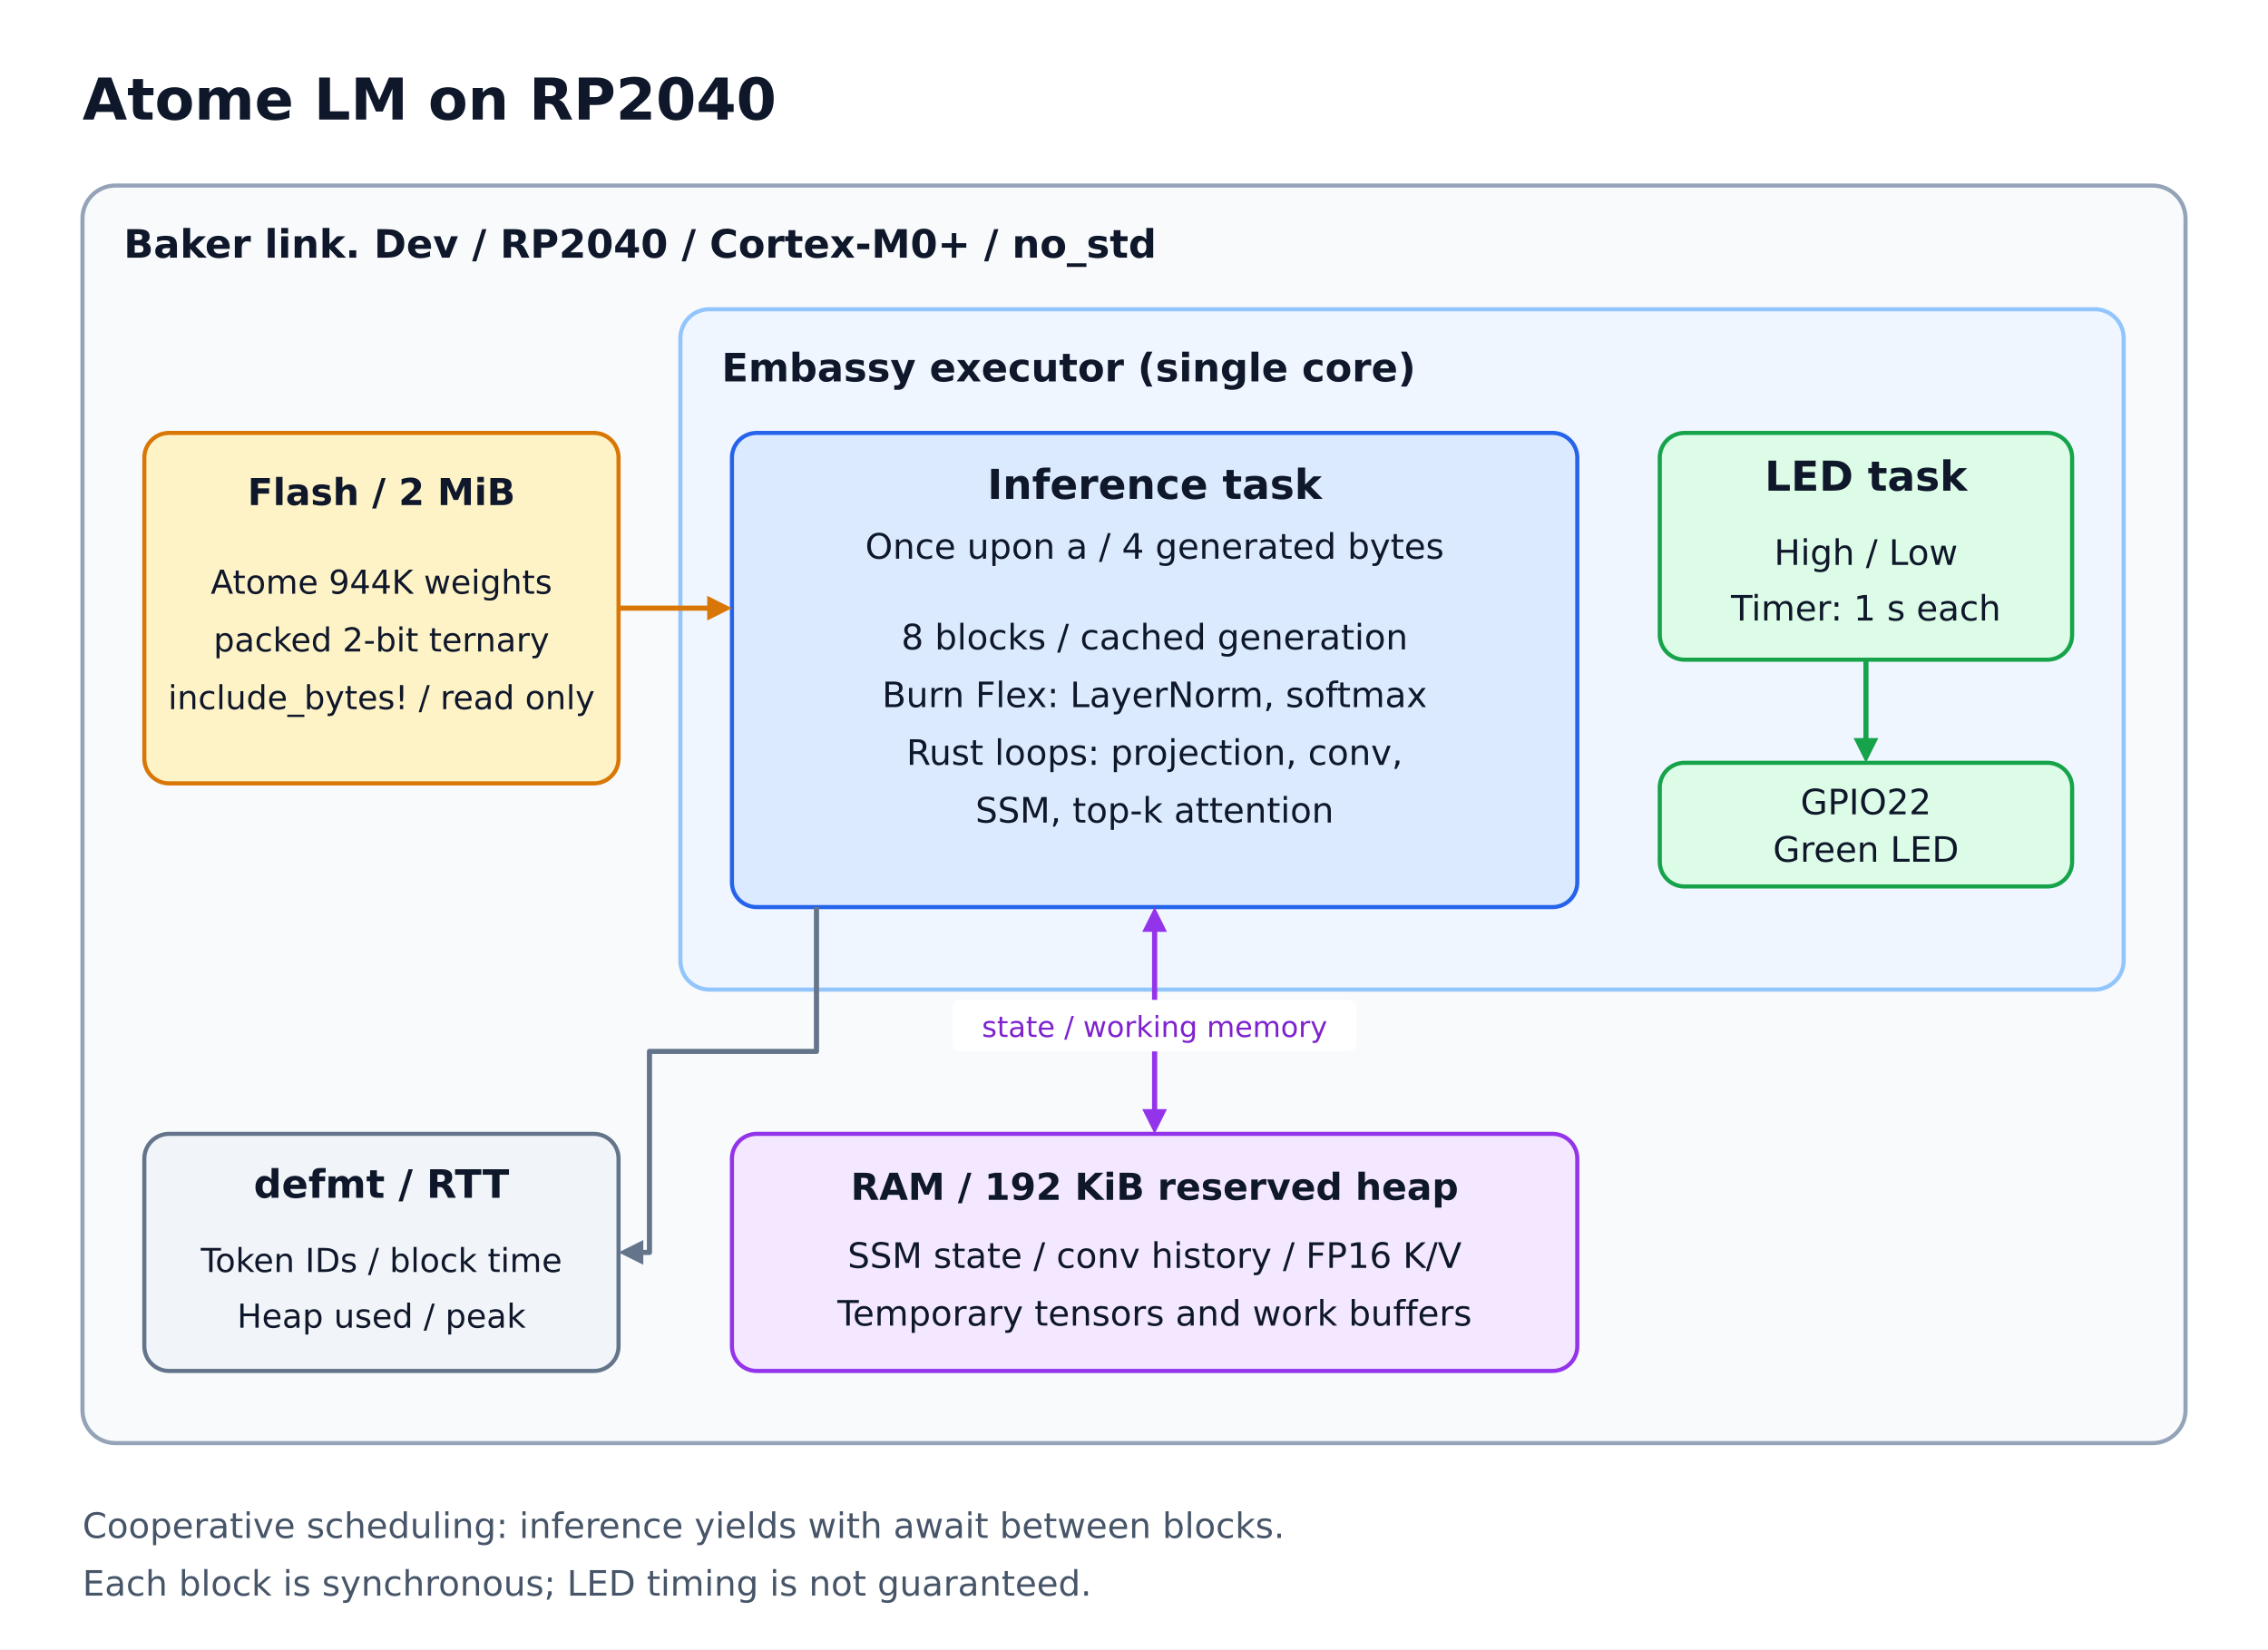
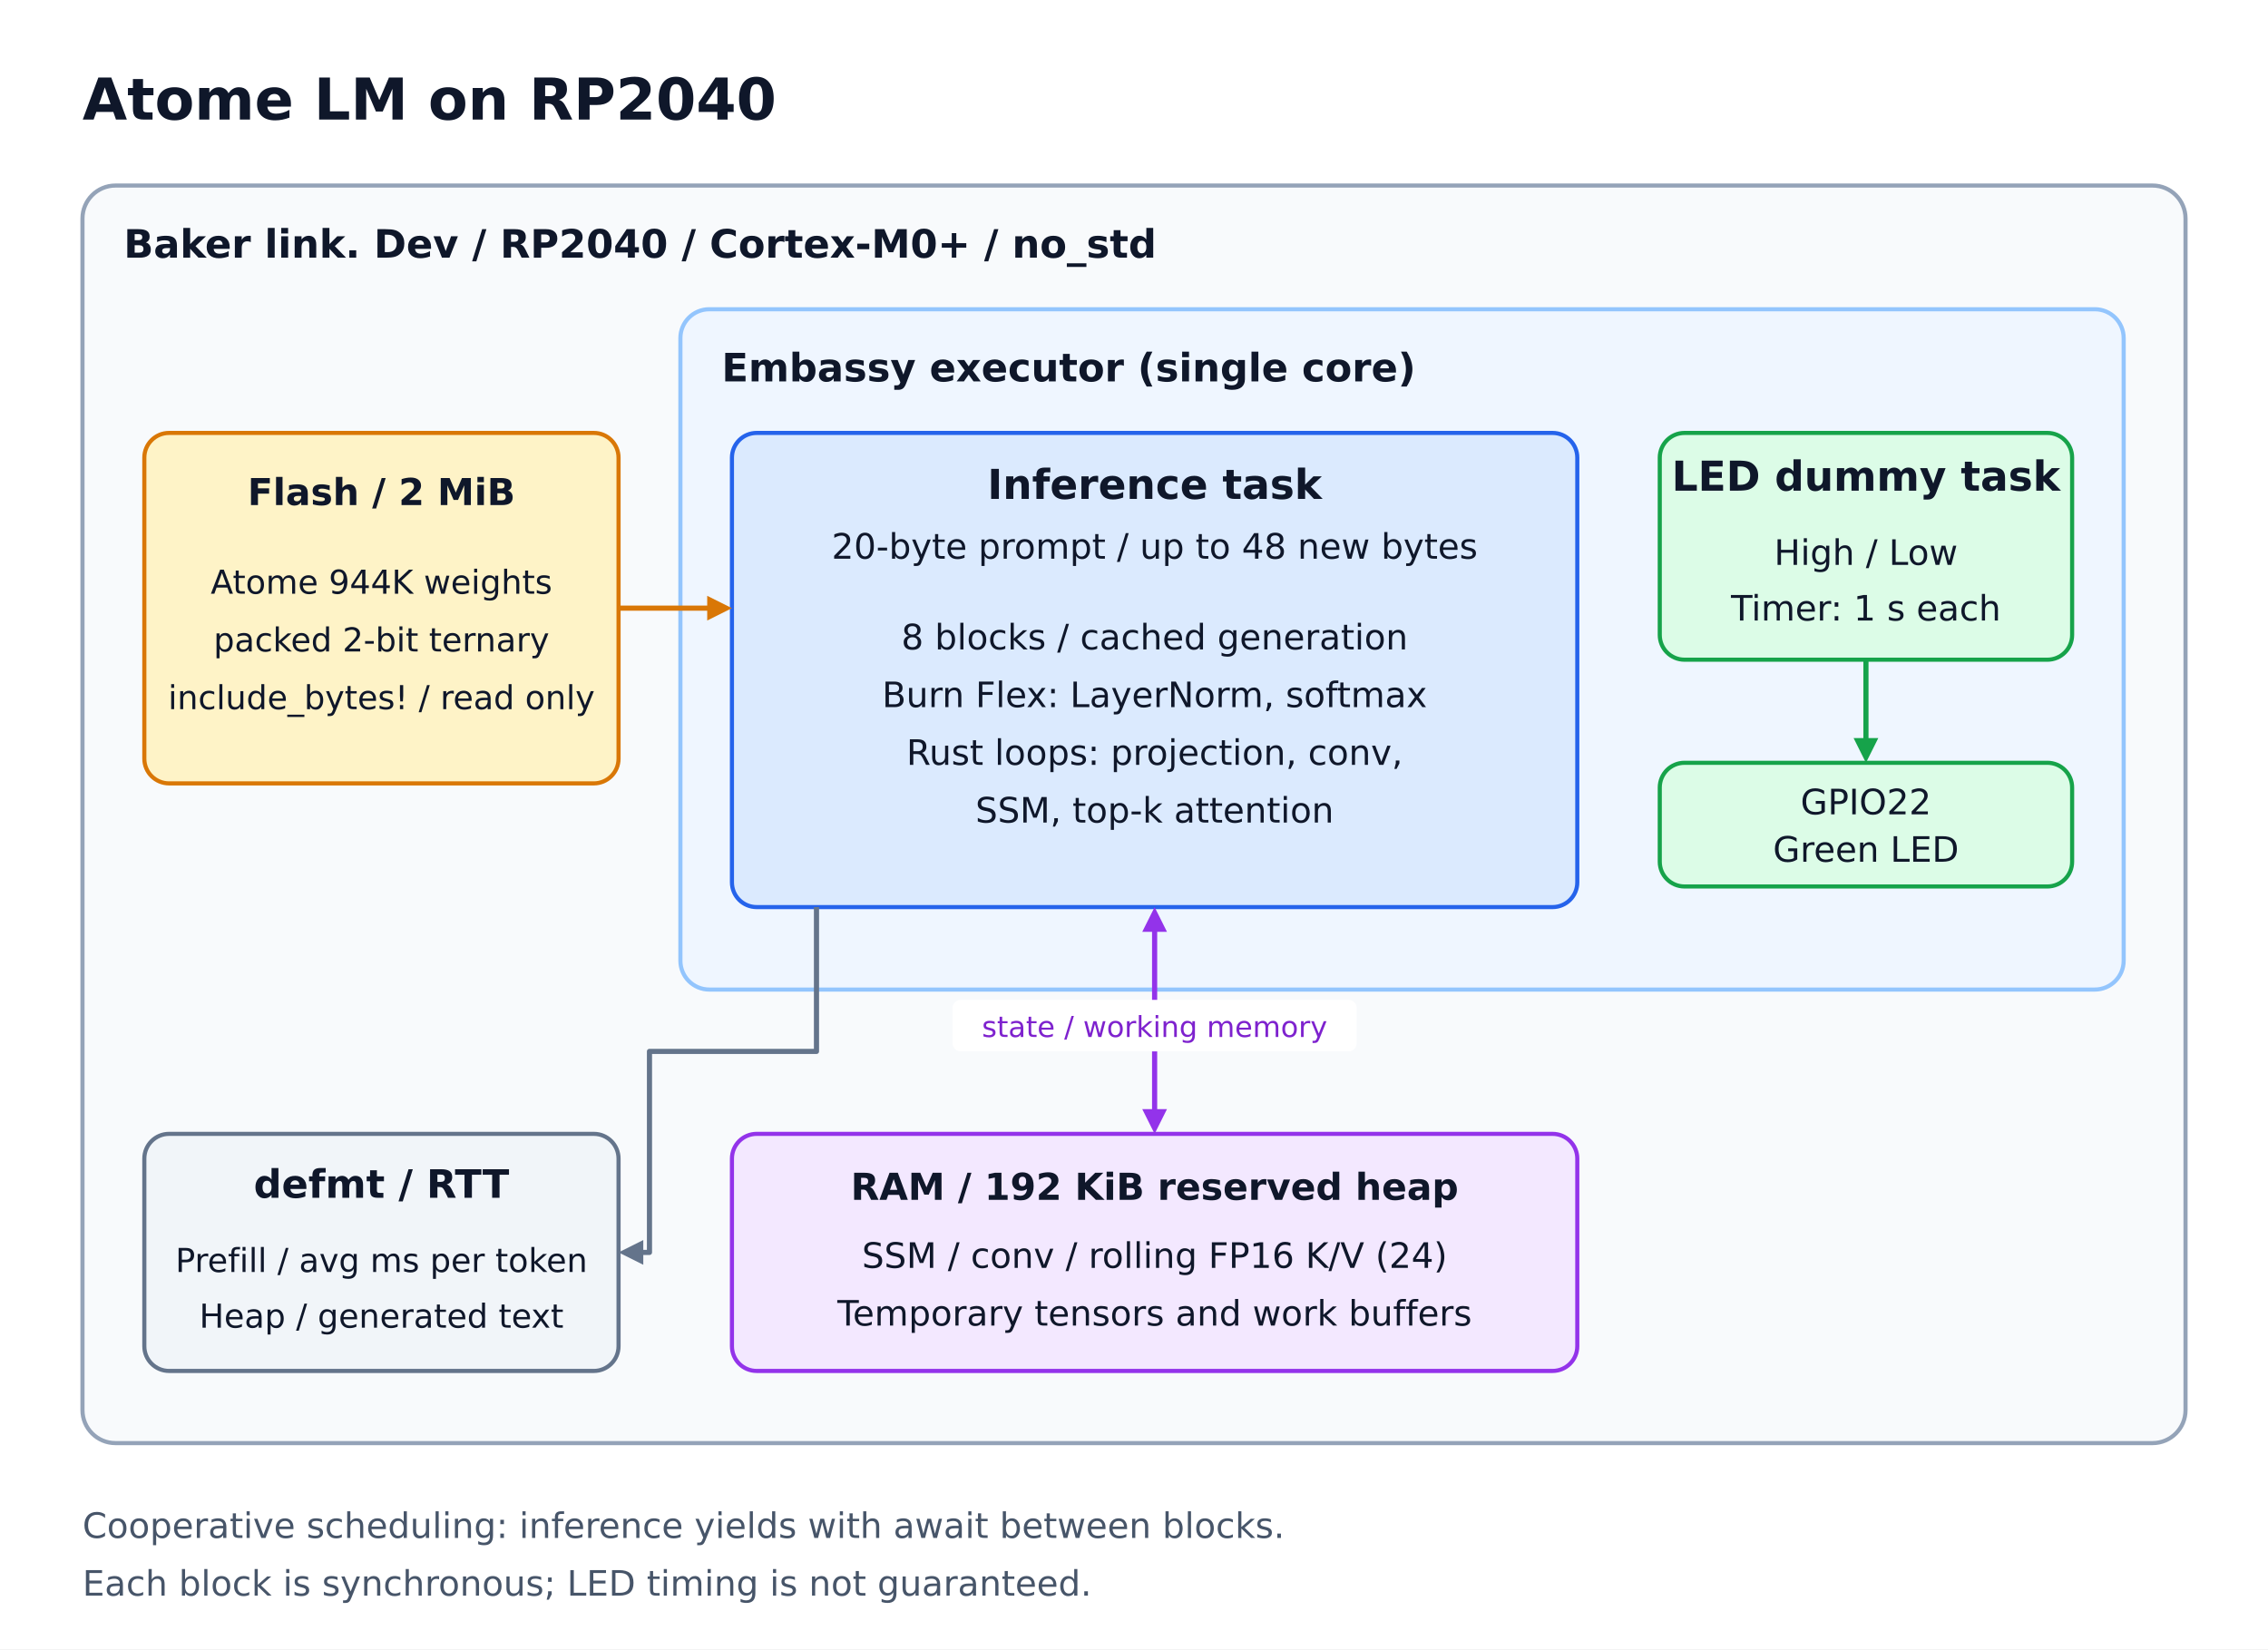
- <svg xmlns="http://www.w3.org/2000/svg" content="&lt;mxfile host=&quot;app.diagrams.net&quot; type=&quot;device&quot;&gt;&#10;  &lt;diagram id=&quot;atome-architecture&quot; name=&quot;Atome LM on RP2040&quot;&gt;&#10;    &lt;mxGraphModel dx=&quot;1100&quot; dy=&quot;800&quot; grid=&quot;1&quot; gridSize=&quot;10&quot; page=&quot;1&quot; pageScale=&quot;1&quot; pageWidth=&quot;1100&quot; pageHeight=&quot;800&quot; background=&quot;#ffffff&quot;&gt;&#10;      &lt;root&gt;&#10;        &lt;mxCell id=&quot;0&quot;/&gt;&#10;        &lt;mxCell id=&quot;1&quot; parent=&quot;0&quot;/&gt;&#10;        &lt;mxCell id=&quot;title&quot; value=&quot;Atome LM on RP2040&quot; style=&quot;text;html=0;fontFamily=DejaVu Sans;fontSize=28;fontStyle=1;align=left;&quot; vertex=&quot;1&quot; parent=&quot;1&quot;&gt;&#10;          &lt;mxGeometry x=&quot;40&quot; y=&quot;25&quot; width=&quot;700&quot; height=&quot;45&quot; as=&quot;geometry&quot;/&gt;&#10;        &lt;/mxCell&gt;&#10;        &lt;mxCell id=&quot;board&quot; value=&quot;Baker link. Dev / RP2040 / Cortex-M0+ / no_std&quot; style=&quot;rounded=1;whiteSpace=wrap;html=0;verticalAlign=top;align=left;spacingTop=15;spacingLeft=20;fontFamily=DejaVu Sans;fontSize=19;fontStyle=1;fillColor=#f8fafc;strokeColor=#94a3b8;strokeWidth=2;&quot; vertex=&quot;1&quot; parent=&quot;1&quot;&gt;&#10;          &lt;mxGeometry x=&quot;40&quot; y=&quot;90&quot; width=&quot;1020&quot; height=&quot;610&quot; as=&quot;geometry&quot;/&gt;&#10;        &lt;/mxCell&gt;&#10;        &lt;mxCell id=&quot;executor&quot; value=&quot;Embassy executor (single core)&quot; style=&quot;rounded=1;whiteSpace=wrap;html=0;verticalAlign=top;align=left;spacingTop=15;spacingLeft=20;fontFamily=DejaVu Sans;fontSize=19;fontStyle=1;fillColor=#eff6ff;strokeColor=#93c5fd;strokeWidth=2;&quot; vertex=&quot;1&quot; parent=&quot;1&quot;&gt;&#10;          &lt;mxGeometry x=&quot;330&quot; y=&quot;150&quot; width=&quot;700&quot; height=&quot;330&quot; as=&quot;geometry&quot;/&gt;&#10;        &lt;/mxCell&gt;&#10;        &lt;mxCell id=&quot;flash&quot; value=&quot;Flash / 2 MiB&amp;#xa;&amp;#xa;Atome 944K weights&amp;#xa;packed 2-bit ternary&amp;#xa;include_bytes! / read only&quot; style=&quot;rounded=1;whiteSpace=wrap;html=0;fontFamily=DejaVu Sans;fontSize=16;fillColor=#fef3c7;strokeColor=#d97706;strokeWidth=2;&quot; vertex=&quot;1&quot; parent=&quot;1&quot;&gt;&#10;          &lt;mxGeometry x=&quot;70&quot; y=&quot;210&quot; width=&quot;230&quot; height=&quot;170&quot; as=&quot;geometry&quot;/&gt;&#10;        &lt;/mxCell&gt;&#10;        &lt;mxCell id=&quot;inference&quot; value=&quot;Inference task&amp;#xa;Once upon a  /  4 generated bytes&amp;#xa;&amp;#xa;8 blocks / cached generation&amp;#xa;Burn Flex: LayerNorm, softmax&amp;#xa;Rust loops: projection, conv,&amp;#xa;SSM, top-k attention&quot; style=&quot;rounded=1;whiteSpace=wrap;html=0;fontFamily=DejaVu Sans;fontSize=17;fillColor=#dbeafe;strokeColor=#2563eb;strokeWidth=2;&quot; vertex=&quot;1&quot; parent=&quot;1&quot;&gt;&#10;          &lt;mxGeometry x=&quot;355&quot; y=&quot;210&quot; width=&quot;410&quot; height=&quot;230&quot; as=&quot;geometry&quot;/&gt;&#10;        &lt;/mxCell&gt;&#10;        &lt;mxCell id=&quot;led&quot; value=&quot;LED task&amp;#xa;&amp;#xa;High / Low&amp;#xa;Timer: 1 s each&quot; style=&quot;rounded=1;whiteSpace=wrap;html=0;fontFamily=DejaVu Sans;fontSize=17;fillColor=#dcfce7;strokeColor=#16a34a;strokeWidth=2;&quot; vertex=&quot;1&quot; parent=&quot;1&quot;&gt;&#10;          &lt;mxGeometry x=&quot;805&quot; y=&quot;210&quot; width=&quot;200&quot; height=&quot;110&quot; as=&quot;geometry&quot;/&gt;&#10;        &lt;/mxCell&gt;&#10;        &lt;mxCell id=&quot;gpio&quot; value=&quot;GPIO22&amp;#xa;Green LED&quot; style=&quot;rounded=1;whiteSpace=wrap;html=0;fontFamily=DejaVu Sans;fontSize=17;fillColor=#dcfce7;strokeColor=#16a34a;strokeWidth=2;&quot; vertex=&quot;1&quot; parent=&quot;1&quot;&gt;&#10;          &lt;mxGeometry x=&quot;805&quot; y=&quot;370&quot; width=&quot;200&quot; height=&quot;60&quot; as=&quot;geometry&quot;/&gt;&#10;        &lt;/mxCell&gt;&#10;        &lt;mxCell id=&quot;ram&quot; value=&quot;RAM / 192 KiB reserved heap&amp;#xa;SSM state / conv history / FP16 K/V&amp;#xa;Temporary tensors and work buffers&quot; style=&quot;rounded=1;whiteSpace=wrap;html=0;fontFamily=DejaVu Sans;fontSize=17;fillColor=#f3e8ff;strokeColor=#9333ea;strokeWidth=2;&quot; vertex=&quot;1&quot; parent=&quot;1&quot;&gt;&#10;          &lt;mxGeometry x=&quot;355&quot; y=&quot;550&quot; width=&quot;410&quot; height=&quot;115&quot; as=&quot;geometry&quot;/&gt;&#10;        &lt;/mxCell&gt;&#10;        &lt;mxCell id=&quot;logs&quot; value=&quot;defmt / RTT&amp;#xa;&amp;#xa;Token IDs / block time&amp;#xa;Heap used / peak&quot; style=&quot;rounded=1;whiteSpace=wrap;html=0;fontFamily=DejaVu Sans;fontSize=16;fillColor=#f1f5f9;strokeColor=#64748b;strokeWidth=2;&quot; vertex=&quot;1&quot; parent=&quot;1&quot;&gt;&#10;          &lt;mxGeometry x=&quot;70&quot; y=&quot;550&quot; width=&quot;230&quot; height=&quot;115&quot; as=&quot;geometry&quot;/&gt;&#10;        &lt;/mxCell&gt;&#10;        &lt;mxCell id=&quot;weights-edge&quot; style=&quot;edgeStyle=orthogonalEdgeStyle;rounded=0;html=0;strokeColor=#d97706;strokeWidth=2;endArrow=block;exitX=1;exitY=0.5;entryX=0;entryY=0.37;&quot; edge=&quot;1&quot; parent=&quot;1&quot; source=&quot;flash&quot; target=&quot;inference&quot;&gt;&#10;          &lt;mxGeometry relative=&quot;1&quot; as=&quot;geometry&quot;/&gt;&#10;        &lt;/mxCell&gt;&#10;        &lt;mxCell id=&quot;gpio-edge&quot; style=&quot;edgeStyle=orthogonalEdgeStyle;rounded=0;html=0;strokeColor=#16a34a;strokeWidth=2;endArrow=block;exitX=0.5;exitY=1;entryX=0.5;entryY=0;&quot; edge=&quot;1&quot; parent=&quot;1&quot; source=&quot;led&quot; target=&quot;gpio&quot;&gt;&#10;          &lt;mxGeometry relative=&quot;1&quot; as=&quot;geometry&quot;/&gt;&#10;        &lt;/mxCell&gt;&#10;        &lt;mxCell id=&quot;ram-edge&quot; value=&quot;state / working memory&quot; style=&quot;edgeStyle=orthogonalEdgeStyle;rounded=0;html=0;fontFamily=DejaVu Sans;fontSize=14;labelBackgroundColor=#ffffff;strokeColor=#9333ea;strokeWidth=2;startArrow=block;endArrow=block;exitX=0.5;exitY=1;entryX=0.5;entryY=0;&quot; edge=&quot;1&quot; parent=&quot;1&quot; source=&quot;inference&quot; target=&quot;ram&quot;&gt;&#10;          &lt;mxGeometry relative=&quot;1&quot; as=&quot;geometry&quot;/&gt;&#10;        &lt;/mxCell&gt;&#10;        &lt;mxCell id=&quot;logs-edge&quot; style=&quot;edgeStyle=orthogonalEdgeStyle;rounded=0;html=0;strokeColor=#64748b;strokeWidth=2;endArrow=block;exitX=0.1;exitY=1;entryX=1;entryY=0.5;&quot; edge=&quot;1&quot; parent=&quot;1&quot; source=&quot;inference&quot; target=&quot;logs&quot;&gt;&#10;          &lt;mxGeometry relative=&quot;1&quot; as=&quot;geometry&quot;&gt;&#10;            &lt;Array as=&quot;points&quot;&gt;&lt;mxPoint x=&quot;396&quot; y=&quot;510&quot;/&gt;&lt;mxPoint x=&quot;315&quot; y=&quot;510&quot;/&gt;&lt;mxPoint x=&quot;315&quot; y=&quot;607.5&quot;/&gt;&lt;/Array&gt;&#10;          &lt;/mxGeometry&gt;&#10;        &lt;/mxCell&gt;&#10;        &lt;mxCell id=&quot;scheduling-note&quot; value=&quot;Cooperative scheduling: inference yields with await between blocks.&amp;#xa;Each block is synchronous; LED timing is not guaranteed.&quot; style=&quot;text;html=0;fontFamily=DejaVu Sans;fontSize=17;align=left;fontColor=#475569;&quot; vertex=&quot;1&quot; parent=&quot;1&quot;&gt;&#10;          &lt;mxGeometry x=&quot;40&quot; y=&quot;720&quot; width=&quot;1020&quot; height=&quot;60&quot; as=&quot;geometry&quot;/&gt;&#10;        &lt;/mxCell&gt;&#10;      &lt;/root&gt;&#10;    &lt;/mxGraphModel&gt;&#10;  &lt;/diagram&gt;&#10;&lt;/mxfile&gt;&#10;" width="1100" height="800" viewBox="0 0 1100 800" role="img" aria-labelledby="title desc">
+ <svg xmlns="http://www.w3.org/2000/svg" content="&lt;mxfile host=&quot;app.diagrams.net&quot; type=&quot;device&quot;&gt;&#10;  &lt;diagram id=&quot;atome-architecture&quot; name=&quot;Atome LM on RP2040&quot;&gt;&#10;    &lt;mxGraphModel dx=&quot;1100&quot; dy=&quot;800&quot; grid=&quot;1&quot; gridSize=&quot;10&quot; page=&quot;1&quot; pageScale=&quot;1&quot; pageWidth=&quot;1100&quot; pageHeight=&quot;800&quot; background=&quot;#ffffff&quot;&gt;&#10;      &lt;root&gt;&#10;        &lt;mxCell id=&quot;0&quot; /&gt;&#10;        &lt;mxCell id=&quot;1&quot; parent=&quot;0&quot; /&gt;&#10;        &lt;mxCell id=&quot;title&quot; value=&quot;Atome LM on RP2040&quot; style=&quot;text;html=0;fontFamily=DejaVu Sans;fontSize=28;fontStyle=1;align=left;&quot; vertex=&quot;1&quot; parent=&quot;1&quot;&gt;&#10;          &lt;mxGeometry x=&quot;40&quot; y=&quot;25&quot; width=&quot;700&quot; height=&quot;45&quot; as=&quot;geometry&quot; /&gt;&#10;        &lt;/mxCell&gt;&#10;        &lt;mxCell id=&quot;board&quot; value=&quot;Baker link. Dev / RP2040 / Cortex-M0+ / no_std&quot; style=&quot;rounded=1;whiteSpace=wrap;html=0;verticalAlign=top;align=left;spacingTop=15;spacingLeft=20;fontFamily=DejaVu Sans;fontSize=19;fontStyle=1;fillColor=#f8fafc;strokeColor=#94a3b8;strokeWidth=2;&quot; vertex=&quot;1&quot; parent=&quot;1&quot;&gt;&#10;          &lt;mxGeometry x=&quot;40&quot; y=&quot;90&quot; width=&quot;1020&quot; height=&quot;610&quot; as=&quot;geometry&quot; /&gt;&#10;        &lt;/mxCell&gt;&#10;        &lt;mxCell id=&quot;executor&quot; value=&quot;Embassy executor (single core)&quot; style=&quot;rounded=1;whiteSpace=wrap;html=0;verticalAlign=top;align=left;spacingTop=15;spacingLeft=20;fontFamily=DejaVu Sans;fontSize=19;fontStyle=1;fillColor=#eff6ff;strokeColor=#93c5fd;strokeWidth=2;&quot; vertex=&quot;1&quot; parent=&quot;1&quot;&gt;&#10;          &lt;mxGeometry x=&quot;330&quot; y=&quot;150&quot; width=&quot;700&quot; height=&quot;330&quot; as=&quot;geometry&quot; /&gt;&#10;        &lt;/mxCell&gt;&#10;        &lt;mxCell id=&quot;flash&quot; value=&quot;Flash / 2 MiB&amp;#10;&amp;#10;Atome 944K weights&amp;#10;packed 2-bit ternary&amp;#10;include_bytes! / read only&quot; style=&quot;rounded=1;whiteSpace=wrap;html=0;fontFamily=DejaVu Sans;fontSize=16;fillColor=#fef3c7;strokeColor=#d97706;strokeWidth=2;&quot; vertex=&quot;1&quot; parent=&quot;1&quot;&gt;&#10;          &lt;mxGeometry x=&quot;70&quot; y=&quot;210&quot; width=&quot;230&quot; height=&quot;170&quot; as=&quot;geometry&quot; /&gt;&#10;        &lt;/mxCell&gt;&#10;        &lt;mxCell id=&quot;inference&quot; value=&quot;Inference task&amp;#10;20-byte prompt / up to 48 new bytes&amp;#10;&amp;#10;8 blocks / cached generation&amp;#10;Burn Flex: LayerNorm, softmax&amp;#10;Rust loops: projection, conv,&amp;#10;SSM, top-k attention&quot; style=&quot;rounded=1;whiteSpace=wrap;html=0;fontFamily=DejaVu Sans;fontSize=17;fillColor=#dbeafe;strokeColor=#2563eb;strokeWidth=2;&quot; vertex=&quot;1&quot; parent=&quot;1&quot;&gt;&#10;          &lt;mxGeometry x=&quot;355&quot; y=&quot;210&quot; width=&quot;410&quot; height=&quot;230&quot; as=&quot;geometry&quot; /&gt;&#10;        &lt;/mxCell&gt;&#10;        &lt;mxCell id=&quot;led&quot; value=&quot;LED dummy task&amp;#10;&amp;#10;High / Low&amp;#10;Timer: 1 s each&quot; style=&quot;rounded=1;whiteSpace=wrap;html=0;fontFamily=DejaVu Sans;fontSize=17;fillColor=#dcfce7;strokeColor=#16a34a;strokeWidth=2;&quot; vertex=&quot;1&quot; parent=&quot;1&quot;&gt;&#10;          &lt;mxGeometry x=&quot;805&quot; y=&quot;210&quot; width=&quot;200&quot; height=&quot;110&quot; as=&quot;geometry&quot; /&gt;&#10;        &lt;/mxCell&gt;&#10;        &lt;mxCell id=&quot;gpio&quot; value=&quot;GPIO22&amp;#10;Green LED&quot; style=&quot;rounded=1;whiteSpace=wrap;html=0;fontFamily=DejaVu Sans;fontSize=17;fillColor=#dcfce7;strokeColor=#16a34a;strokeWidth=2;&quot; vertex=&quot;1&quot; parent=&quot;1&quot;&gt;&#10;          &lt;mxGeometry x=&quot;805&quot; y=&quot;370&quot; width=&quot;200&quot; height=&quot;60&quot; as=&quot;geometry&quot; /&gt;&#10;        &lt;/mxCell&gt;&#10;        &lt;mxCell id=&quot;ram&quot; value=&quot;RAM / 192 KiB reserved heap&amp;#10;SSM / conv history / rolling FP16 K/V (24)&amp;#10;Temporary tensors and work buffers&quot; style=&quot;rounded=1;whiteSpace=wrap;html=0;fontFamily=DejaVu Sans;fontSize=17;fillColor=#f3e8ff;strokeColor=#9333ea;strokeWidth=2;&quot; vertex=&quot;1&quot; parent=&quot;1&quot;&gt;&#10;          &lt;mxGeometry x=&quot;355&quot; y=&quot;550&quot; width=&quot;410&quot; height=&quot;115&quot; as=&quot;geometry&quot; /&gt;&#10;        &lt;/mxCell&gt;&#10;        &lt;mxCell id=&quot;logs&quot; value=&quot;defmt / RTT&amp;#10;&amp;#10;Prefill / avg ms per token&amp;#10;Heap / generated text&quot; style=&quot;rounded=1;whiteSpace=wrap;html=0;fontFamily=DejaVu Sans;fontSize=16;fillColor=#f1f5f9;strokeColor=#64748b;strokeWidth=2;&quot; vertex=&quot;1&quot; parent=&quot;1&quot;&gt;&#10;          &lt;mxGeometry x=&quot;70&quot; y=&quot;550&quot; width=&quot;230&quot; height=&quot;115&quot; as=&quot;geometry&quot; /&gt;&#10;        &lt;/mxCell&gt;&#10;        &lt;mxCell id=&quot;weights-edge&quot; style=&quot;edgeStyle=orthogonalEdgeStyle;rounded=0;html=0;strokeColor=#d97706;strokeWidth=2;endArrow=block;exitX=1;exitY=0.5;entryX=0;entryY=0.37;&quot; edge=&quot;1&quot; parent=&quot;1&quot; source=&quot;flash&quot; target=&quot;inference&quot;&gt;&#10;          &lt;mxGeometry relative=&quot;1&quot; as=&quot;geometry&quot; /&gt;&#10;        &lt;/mxCell&gt;&#10;        &lt;mxCell id=&quot;gpio-edge&quot; style=&quot;edgeStyle=orthogonalEdgeStyle;rounded=0;html=0;strokeColor=#16a34a;strokeWidth=2;endArrow=block;exitX=0.5;exitY=1;entryX=0.5;entryY=0;&quot; edge=&quot;1&quot; parent=&quot;1&quot; source=&quot;led&quot; target=&quot;gpio&quot;&gt;&#10;          &lt;mxGeometry relative=&quot;1&quot; as=&quot;geometry&quot; /&gt;&#10;        &lt;/mxCell&gt;&#10;        &lt;mxCell id=&quot;ram-edge&quot; value=&quot;state / working memory&quot; style=&quot;edgeStyle=orthogonalEdgeStyle;rounded=0;html=0;fontFamily=DejaVu Sans;fontSize=14;labelBackgroundColor=#ffffff;strokeColor=#9333ea;strokeWidth=2;startArrow=block;endArrow=block;exitX=0.5;exitY=1;entryX=0.5;entryY=0;&quot; edge=&quot;1&quot; parent=&quot;1&quot; source=&quot;inference&quot; target=&quot;ram&quot;&gt;&#10;          &lt;mxGeometry relative=&quot;1&quot; as=&quot;geometry&quot; /&gt;&#10;        &lt;/mxCell&gt;&#10;        &lt;mxCell id=&quot;logs-edge&quot; style=&quot;edgeStyle=orthogonalEdgeStyle;rounded=0;html=0;strokeColor=#64748b;strokeWidth=2;endArrow=block;exitX=0.1;exitY=1;entryX=1;entryY=0.5;&quot; edge=&quot;1&quot; parent=&quot;1&quot; source=&quot;inference&quot; target=&quot;logs&quot;&gt;&#10;          &lt;mxGeometry relative=&quot;1&quot; as=&quot;geometry&quot;&gt;&#10;            &lt;Array as=&quot;points&quot;&gt;&lt;mxPoint x=&quot;396&quot; y=&quot;510&quot; /&gt;&lt;mxPoint x=&quot;315&quot; y=&quot;510&quot; /&gt;&lt;mxPoint x=&quot;315&quot; y=&quot;607.5&quot; /&gt;&lt;/Array&gt;&#10;          &lt;/mxGeometry&gt;&#10;        &lt;/mxCell&gt;&#10;        &lt;mxCell id=&quot;scheduling-note&quot; value=&quot;Cooperative scheduling: inference yields with await between blocks.&amp;#10;Each block is synchronous; LED timing is not guaranteed.&quot; style=&quot;text;html=0;fontFamily=DejaVu Sans;fontSize=17;align=left;fontColor=#475569;&quot; vertex=&quot;1&quot; parent=&quot;1&quot;&gt;&#10;          &lt;mxGeometry x=&quot;40&quot; y=&quot;720&quot; width=&quot;1020&quot; height=&quot;60&quot; as=&quot;geometry&quot; /&gt;&#10;        &lt;/mxCell&gt;&#10;      &lt;/root&gt;&#10;    &lt;/mxGraphModel&gt;&#10;  &lt;/diagram&gt;&#10;&lt;/mxfile&gt;" width="1100" height="800" viewBox="0 0 1100 800" role="img" aria-labelledby="title desc">
  <rect width="1100" height="800" fill="#ffffff" />
  <g font-family="DejaVu Sans, sans-serif" fill="#0f172a">
    <text x="40" y="58" font-size="28" font-weight="bold">Atome LM on RP2040</text>
    <rect x="40" y="90" width="1020" height="610" rx="16" fill="#f8fafc" stroke="#94a3b8" stroke-width="2" />
    <text x="60" y="125" font-size="19" font-weight="bold">Baker link. Dev / RP2040 / Cortex-M0+ / no_std</text>
    <rect x="330" y="150" width="700" height="330" rx="14" fill="#eff6ff" stroke="#93c5fd" stroke-width="2" />
    <text x="350" y="185" font-size="19" font-weight="bold">Embassy executor (single core)</text>
    <rect x="70" y="210" width="230" height="170" rx="12" fill="#fef3c7" stroke="#d97706" stroke-width="2" />
    <text x="185" y="245" text-anchor="middle" font-size="18" font-weight="bold">Flash / 2 MiB</text>
    <text x="185" y="288" text-anchor="middle" font-size="16">Atome 944K weights</text>
    <text x="185" y="316" text-anchor="middle" font-size="16">packed 2-bit ternary</text>
    <text x="185" y="344" text-anchor="middle" font-size="16">include_bytes! / read only</text>
    <rect x="355" y="210" width="410" height="230" rx="12" fill="#dbeafe" stroke="#2563eb" stroke-width="2" />
    <text x="560" y="242" text-anchor="middle" font-size="20" font-weight="bold">Inference task</text>
-     <text x="560" y="271" text-anchor="middle" font-size="17">Once upon a / 4 generated bytes</text>
+     <text x="560" y="271" text-anchor="middle" font-size="17">20-byte prompt / up to 48 new bytes</text>
    <text x="560" y="315" text-anchor="middle" font-size="17">8 blocks / cached generation</text>
    <text x="560" y="343" text-anchor="middle" font-size="17">Burn Flex: LayerNorm, softmax</text>
    <text x="560" y="371" text-anchor="middle" font-size="17">Rust loops: projection, conv,</text>
    <text x="560" y="399" text-anchor="middle" font-size="17">SSM, top-k attention</text>
    <rect x="805" y="210" width="200" height="110" rx="12" fill="#dcfce7" stroke="#16a34a" stroke-width="2" />
-     <text x="905" y="238" text-anchor="middle" font-size="20" font-weight="bold">LED task</text>
+     <text x="905" y="238" text-anchor="middle" font-size="20" font-weight="bold">LED dummy task</text>
    <text x="905" y="274" text-anchor="middle" font-size="17">High / Low</text>
    <text x="905" y="301" text-anchor="middle" font-size="17">Timer: 1 s each</text>
    <rect x="805" y="370" width="200" height="60" rx="12" fill="#dcfce7" stroke="#16a34a" stroke-width="2" />
    <text x="905" y="395" text-anchor="middle" font-size="17">GPIO22</text>
    <text x="905" y="418" text-anchor="middle" font-size="17">Green LED</text>
    <rect x="355" y="550" width="410" height="115" rx="12" fill="#f3e8ff" stroke="#9333ea" stroke-width="2" />
    <text x="560" y="582" text-anchor="middle" font-size="18" font-weight="bold">RAM / 192 KiB reserved heap</text>
-     <text x="560" y="615" text-anchor="middle" font-size="17">SSM state / conv history / FP16 K/V</text>
+     <text x="560" y="615" text-anchor="middle" font-size="17">SSM / conv / rolling FP16 K/V (24)</text>
    <text x="560" y="643" text-anchor="middle" font-size="17">Temporary tensors and work buffers</text>
    <rect x="70" y="550" width="230" height="115" rx="12" fill="#f1f5f9" stroke="#64748b" stroke-width="2" />
    <text x="185" y="581" text-anchor="middle" font-size="19" font-weight="bold">defmt / RTT</text>
-     <text x="185" y="617" text-anchor="middle" font-size="16">Token IDs / block time</text>
-     <text x="185" y="644" text-anchor="middle" font-size="16">Heap used / peak</text>
+     <text x="185" y="617" text-anchor="middle" font-size="16">Prefill / avg ms per token</text>
+     <text x="185" y="644" text-anchor="middle" font-size="16">Heap / generated text</text>
    <g fill="none" stroke-width="2.5" stroke-linejoin="round">
      <path d="M300 295 H344" stroke="#d97706" />
      <path d="M905 320 V359" stroke="#16a34a" />
      <path d="M560 451 V539" stroke="#9333ea" />
      <path d="M396 440 V510 H315 V607.5 H311" stroke="#64748b" />
    </g>
    <path d="M355 295 l-12 -6 v12 z" fill="#d97706" />
    <path d="M905 370 l-6 -12 h12 z" fill="#16a34a" />
    <path d="M560 440 l-6 12 h12 z M560 550 l-6 -12 h12 z" fill="#9333ea" />
    <path d="M300 607.5 l12 -6 v12 z" fill="#64748b" />
    <rect x="462" y="485" width="196" height="25" rx="4" fill="#ffffff" />
    <text x="560" y="503" text-anchor="middle" font-size="14" fill="#7e22ce">state / working memory</text>
    <text x="40" y="746" font-size="17" fill="#475569">Cooperative scheduling: inference yields with await between blocks.</text>
    <text x="40" y="774" font-size="17" fill="#475569">Each block is synchronous; LED timing is not guaranteed.</text>
  </g>
</svg>
